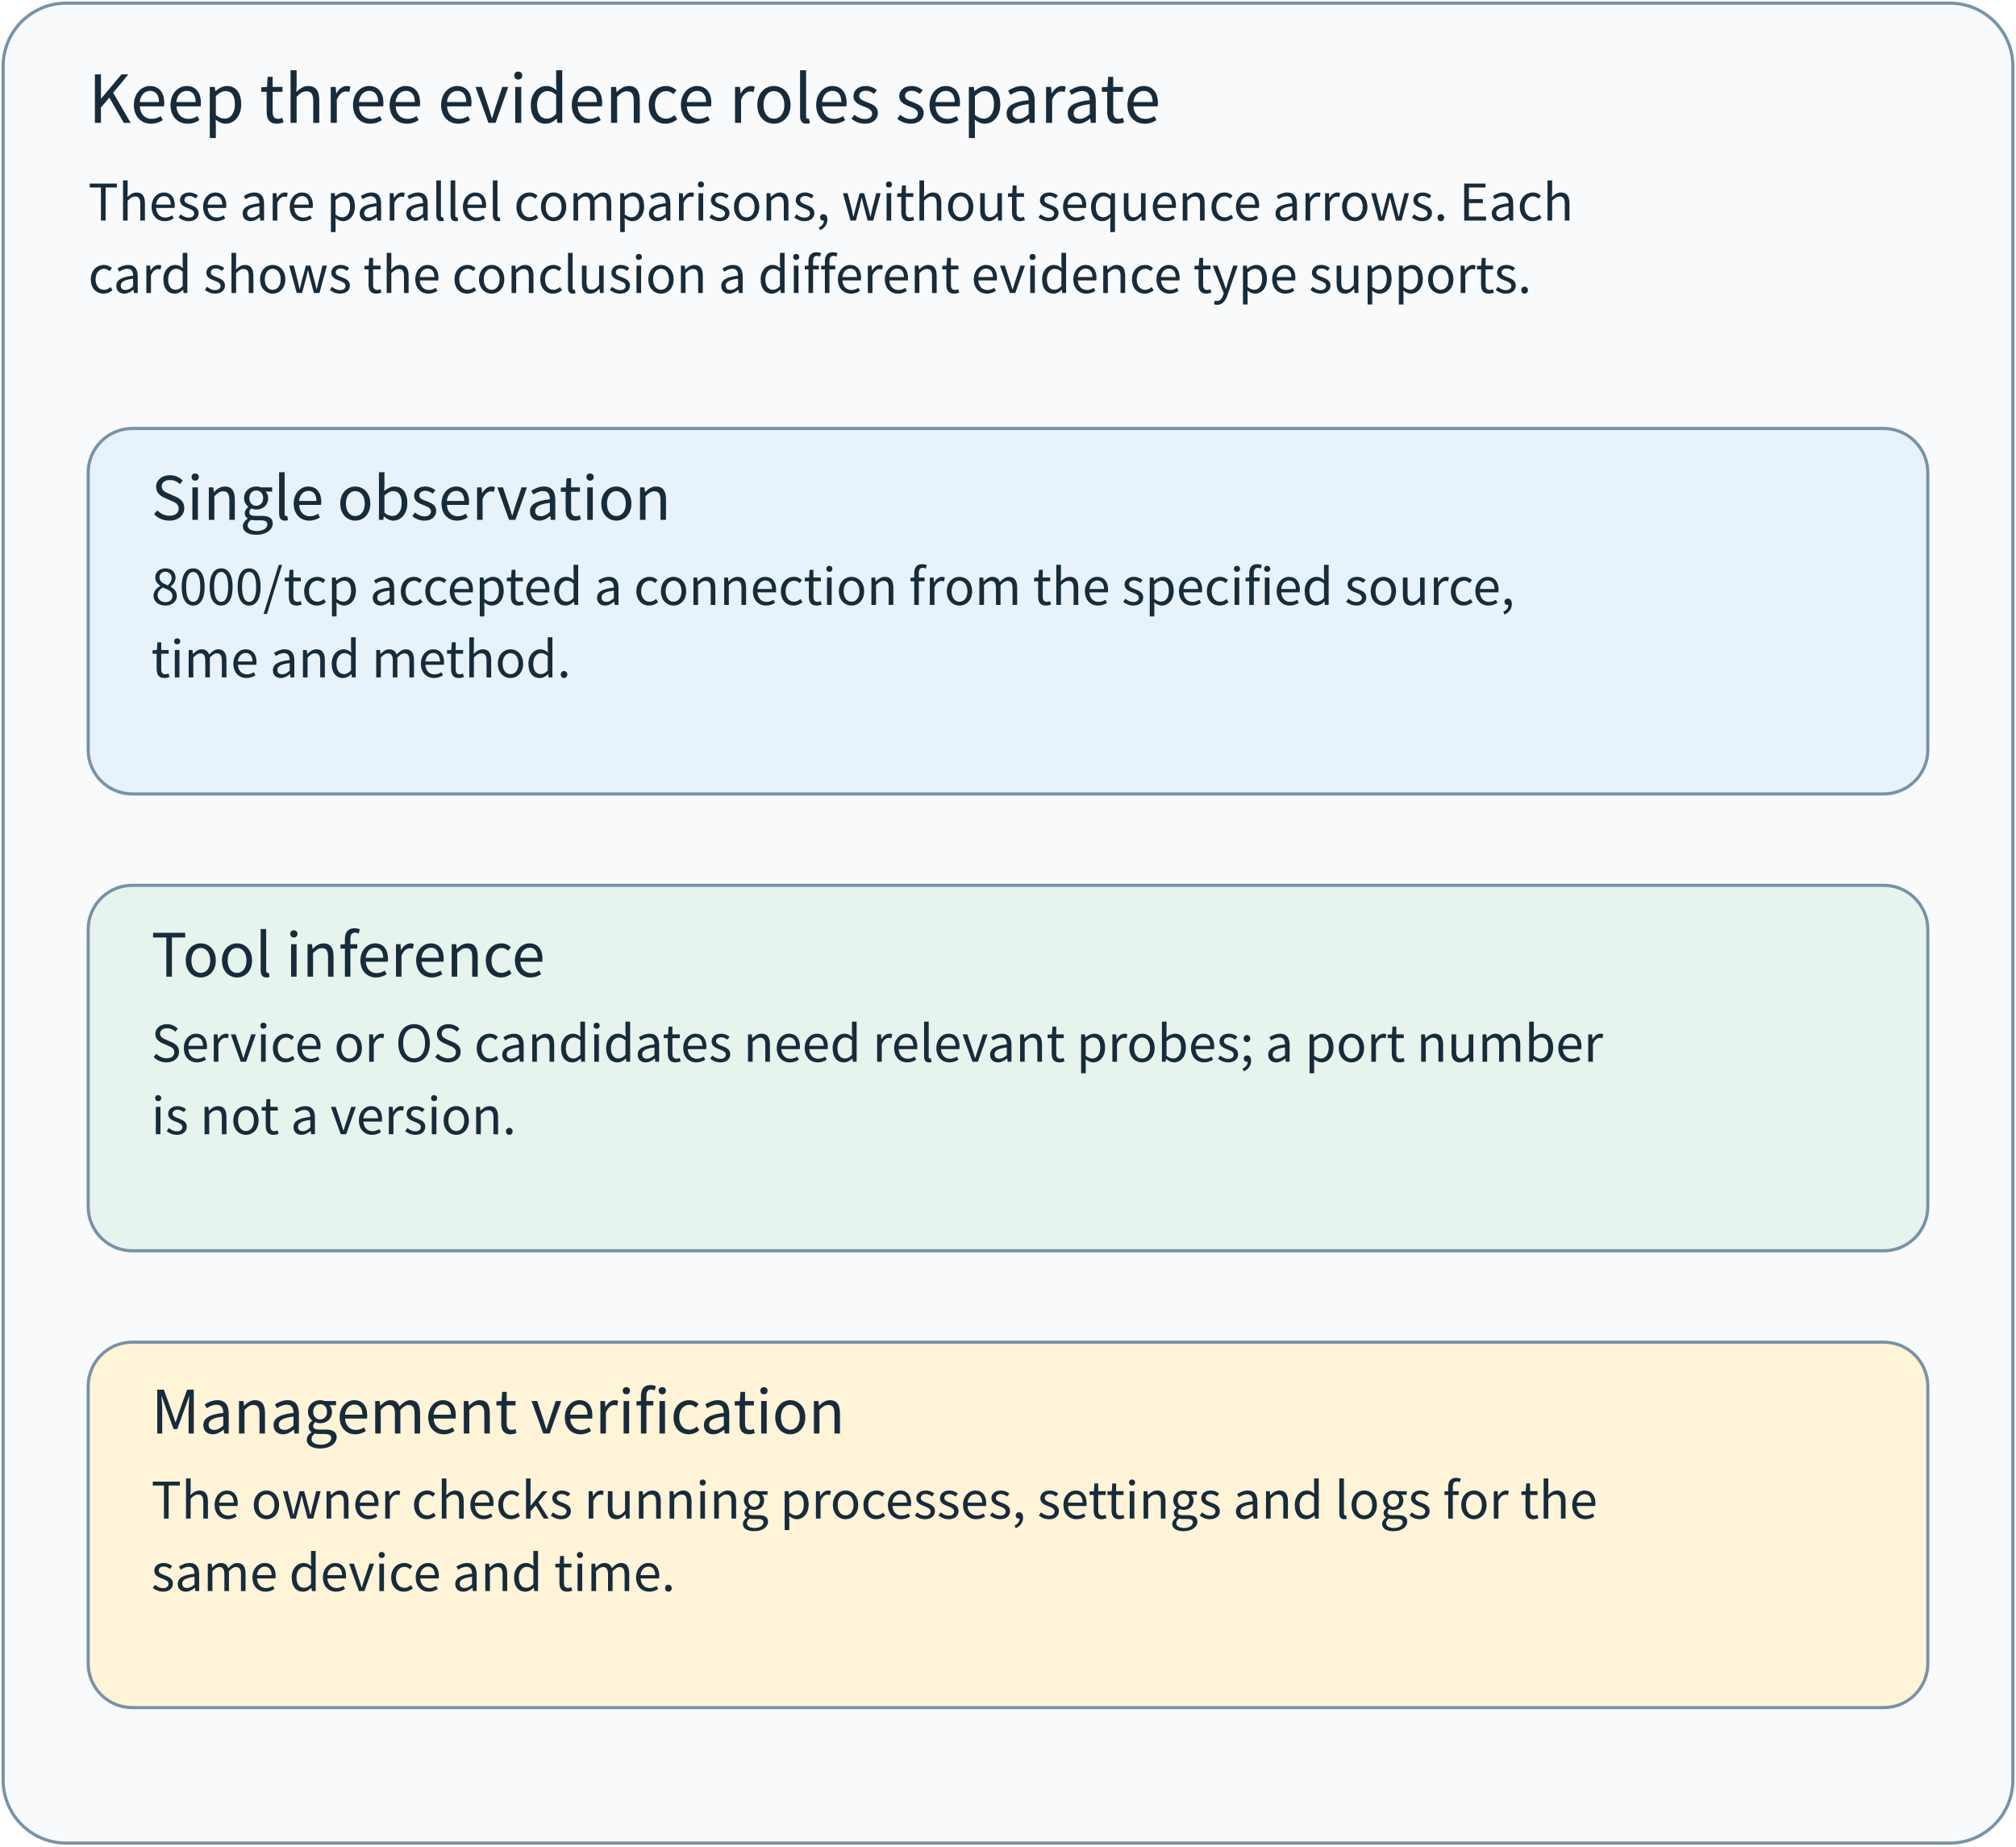
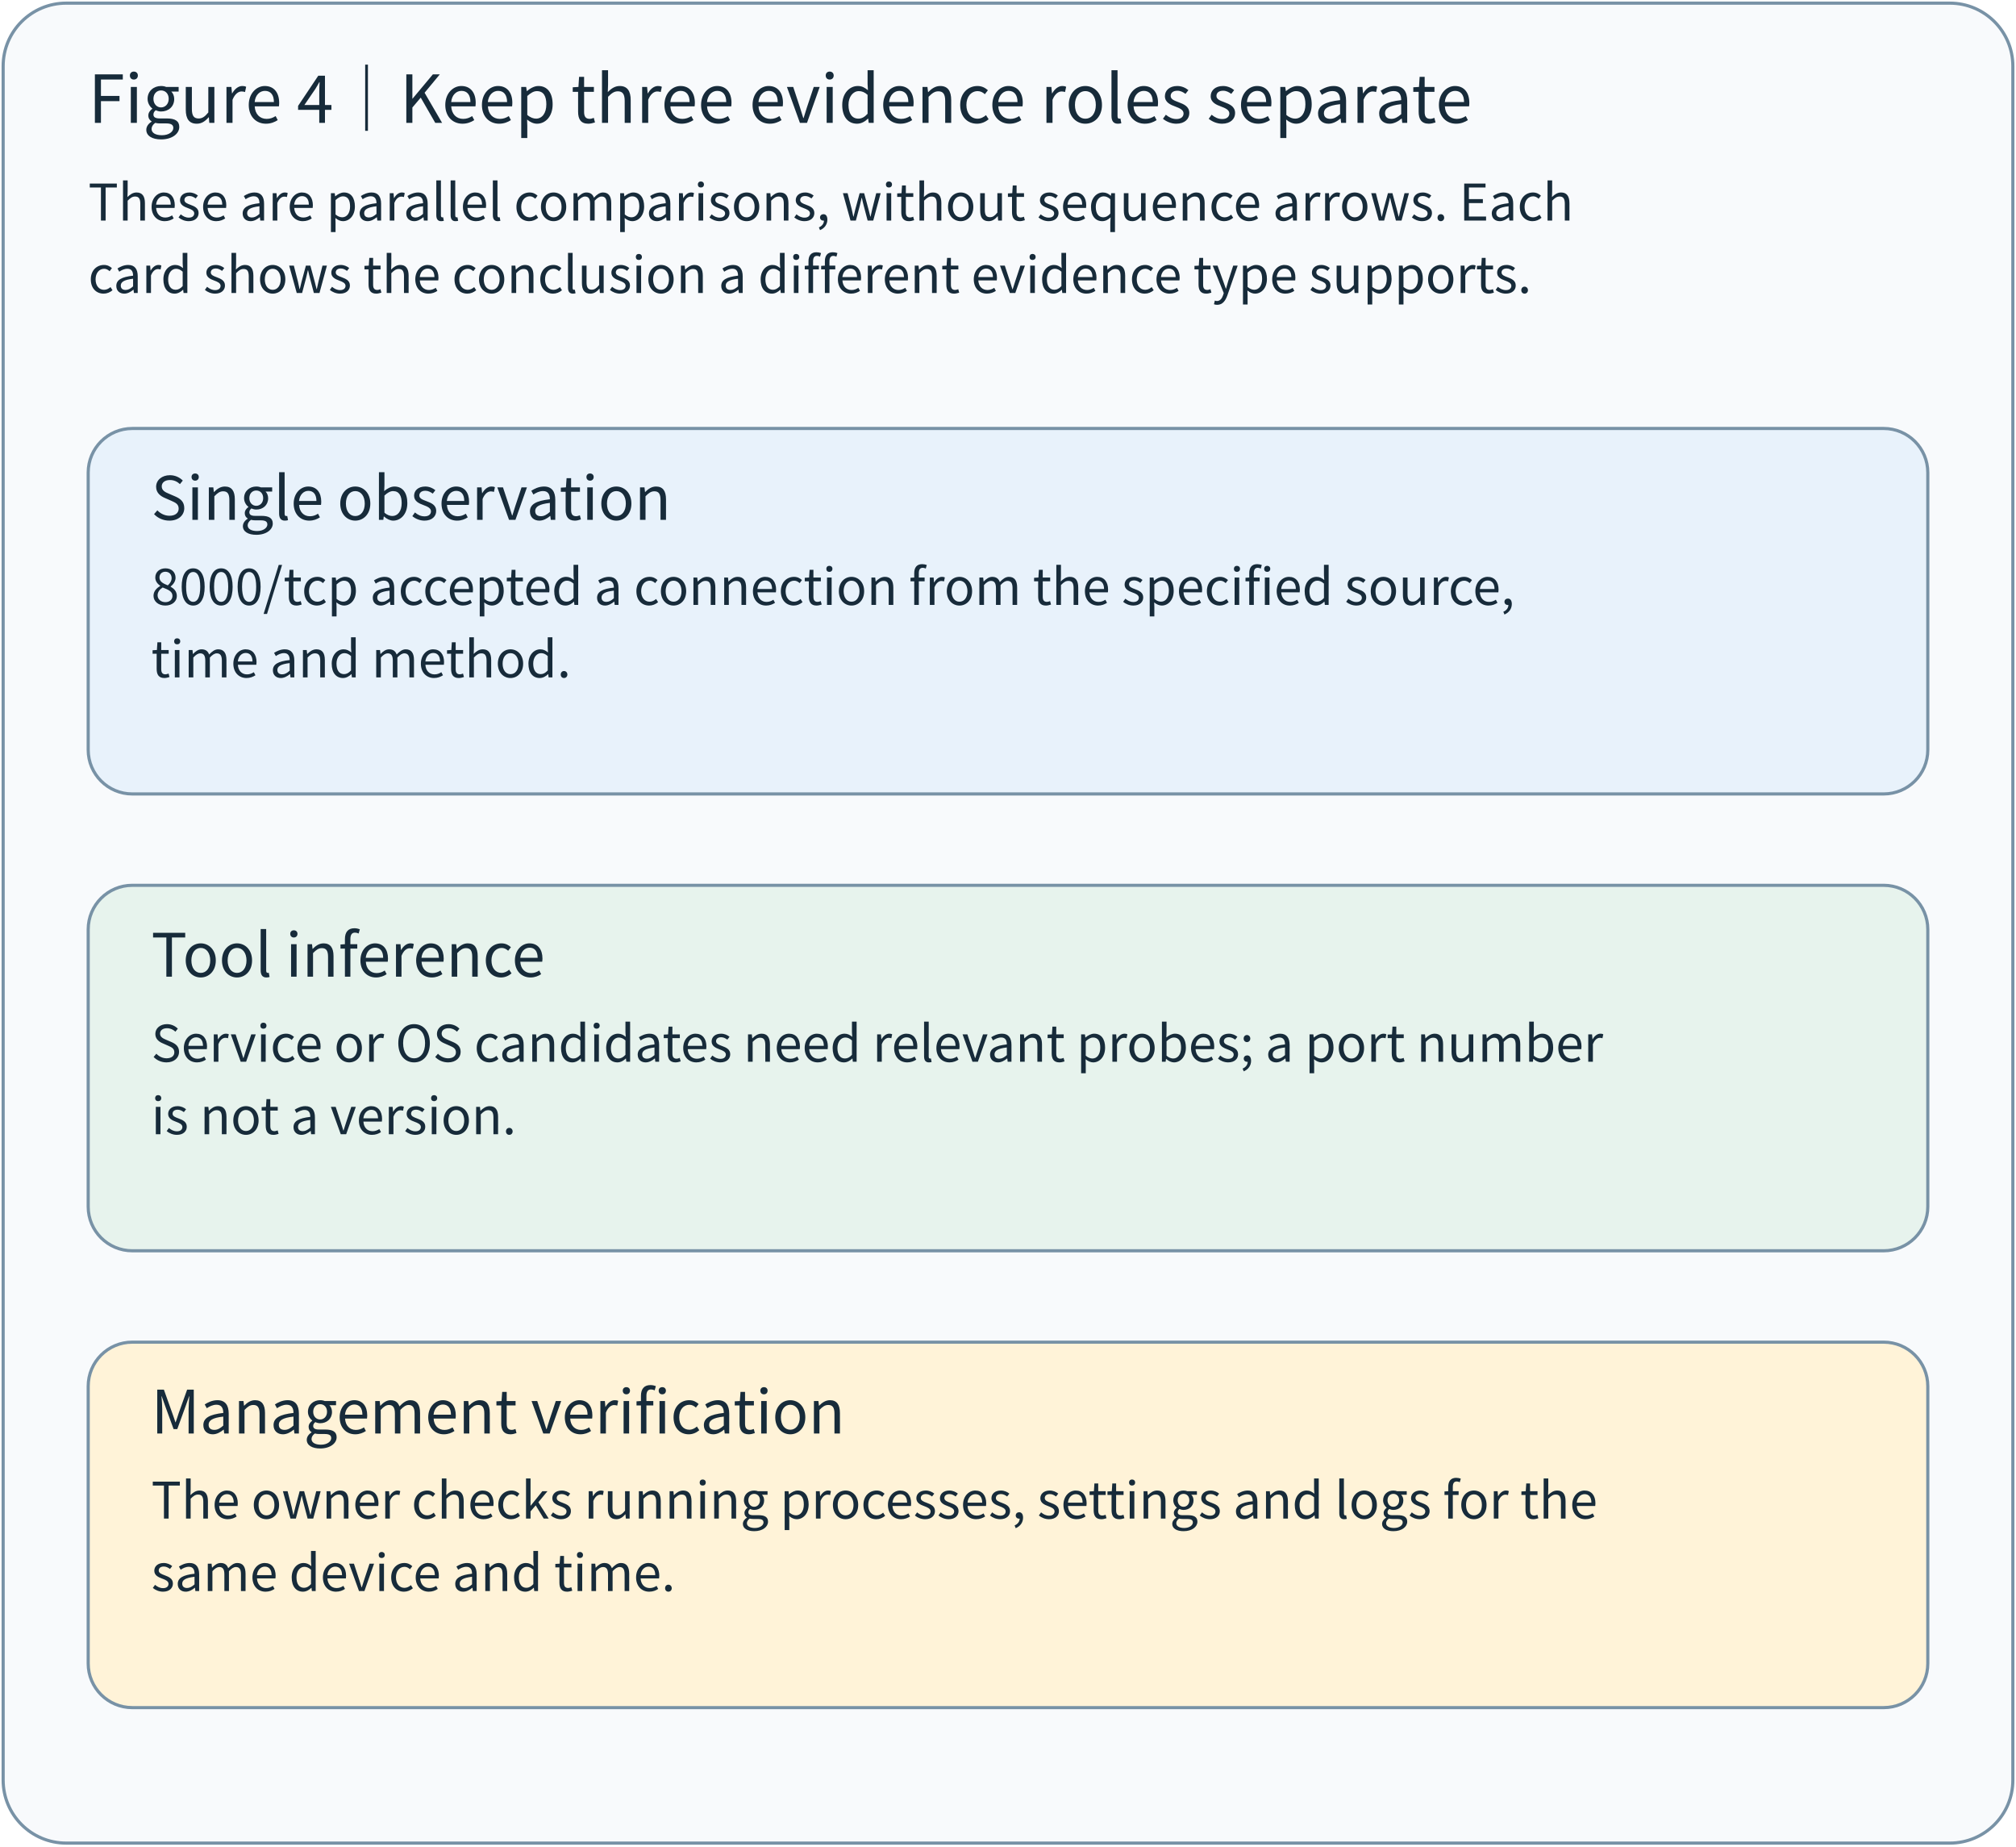
<svg xmlns="http://www.w3.org/2000/svg" viewBox="0 0 640 586" role="img" aria-labelledby="m0307-evidence-en-title m0307-evidence-en-desc" preserveAspectRatio="xMidYMid meet">
  <defs>
    <marker id="m0307-evidence-en-arrow" viewBox="0 0 10 10" refX="9" refY="5" markerWidth="7" markerHeight="7" orient="auto">
      <path d="M0 0L10 5L0 10z" fill="#41617b" />
    </marker>
  </defs>
  <rect x="1" y="1" width="638" height="584" rx="20" fill="#f8fafc" stroke="#7892a6" />
-   <text x="28" y="39" font-family="Noto Sans CJK TC,sans-serif" font-size="21" fill="#172b3a">Keep three evidence roles separate</text>
+   <text x="28" y="39" font-family="Noto Sans CJK TC,sans-serif" font-size="21" fill="#172b3a">Figure 4｜Keep three evidence roles separate</text>
  <text x="28" y="70" font-family="Noto Sans CJK TC,sans-serif" font-size="16" fill="#172b3a">These are parallel comparisons, without sequence arrows. Each</text>
  <text x="28" y="93" font-family="Noto Sans CJK TC,sans-serif" font-size="16" fill="#172b3a">card shows the conclusion a different evidence type supports.</text>
  <rect x="28" y="136" width="584" height="116" rx="14" fill="#e8f2fb" stroke="#7892a6" />
  <text x="48" y="165" font-family="Noto Sans CJK TC,sans-serif" font-size="19" fill="#172b3a">Single observation</text>
  <text x="48" y="192" font-family="Noto Sans CJK TC,sans-serif" font-size="16" fill="#172b3a">8000/tcp accepted a connection from the specified source,</text>
  <text x="48" y="215" font-family="Noto Sans CJK TC,sans-serif" font-size="16" fill="#172b3a">time and method.</text>
  <rect x="28" y="281" width="584" height="116" rx="14" fill="#e7f3ed" stroke="#7892a6" />
  <text x="48" y="310" font-family="Noto Sans CJK TC,sans-serif" font-size="19" fill="#172b3a">Tool inference</text>
  <text x="48" y="337" font-family="Noto Sans CJK TC,sans-serif" font-size="16" fill="#172b3a">Service or OS candidates need relevant probes; a port number</text>
  <text x="48" y="360" font-family="Noto Sans CJK TC,sans-serif" font-size="16" fill="#172b3a">is not a version.</text>
  <rect x="28" y="426" width="584" height="116" rx="14" fill="#fff3d8" stroke="#7892a6" />
  <text x="48" y="455" font-family="Noto Sans CJK TC,sans-serif" font-size="19" fill="#172b3a">Management verification</text>
  <text x="48" y="482" font-family="Noto Sans CJK TC,sans-serif" font-size="16" fill="#172b3a">The owner checks running processes, settings and logs for the</text>
  <text x="48" y="505" font-family="Noto Sans CJK TC,sans-serif" font-size="16" fill="#172b3a">same device and time.</text>
</svg>
